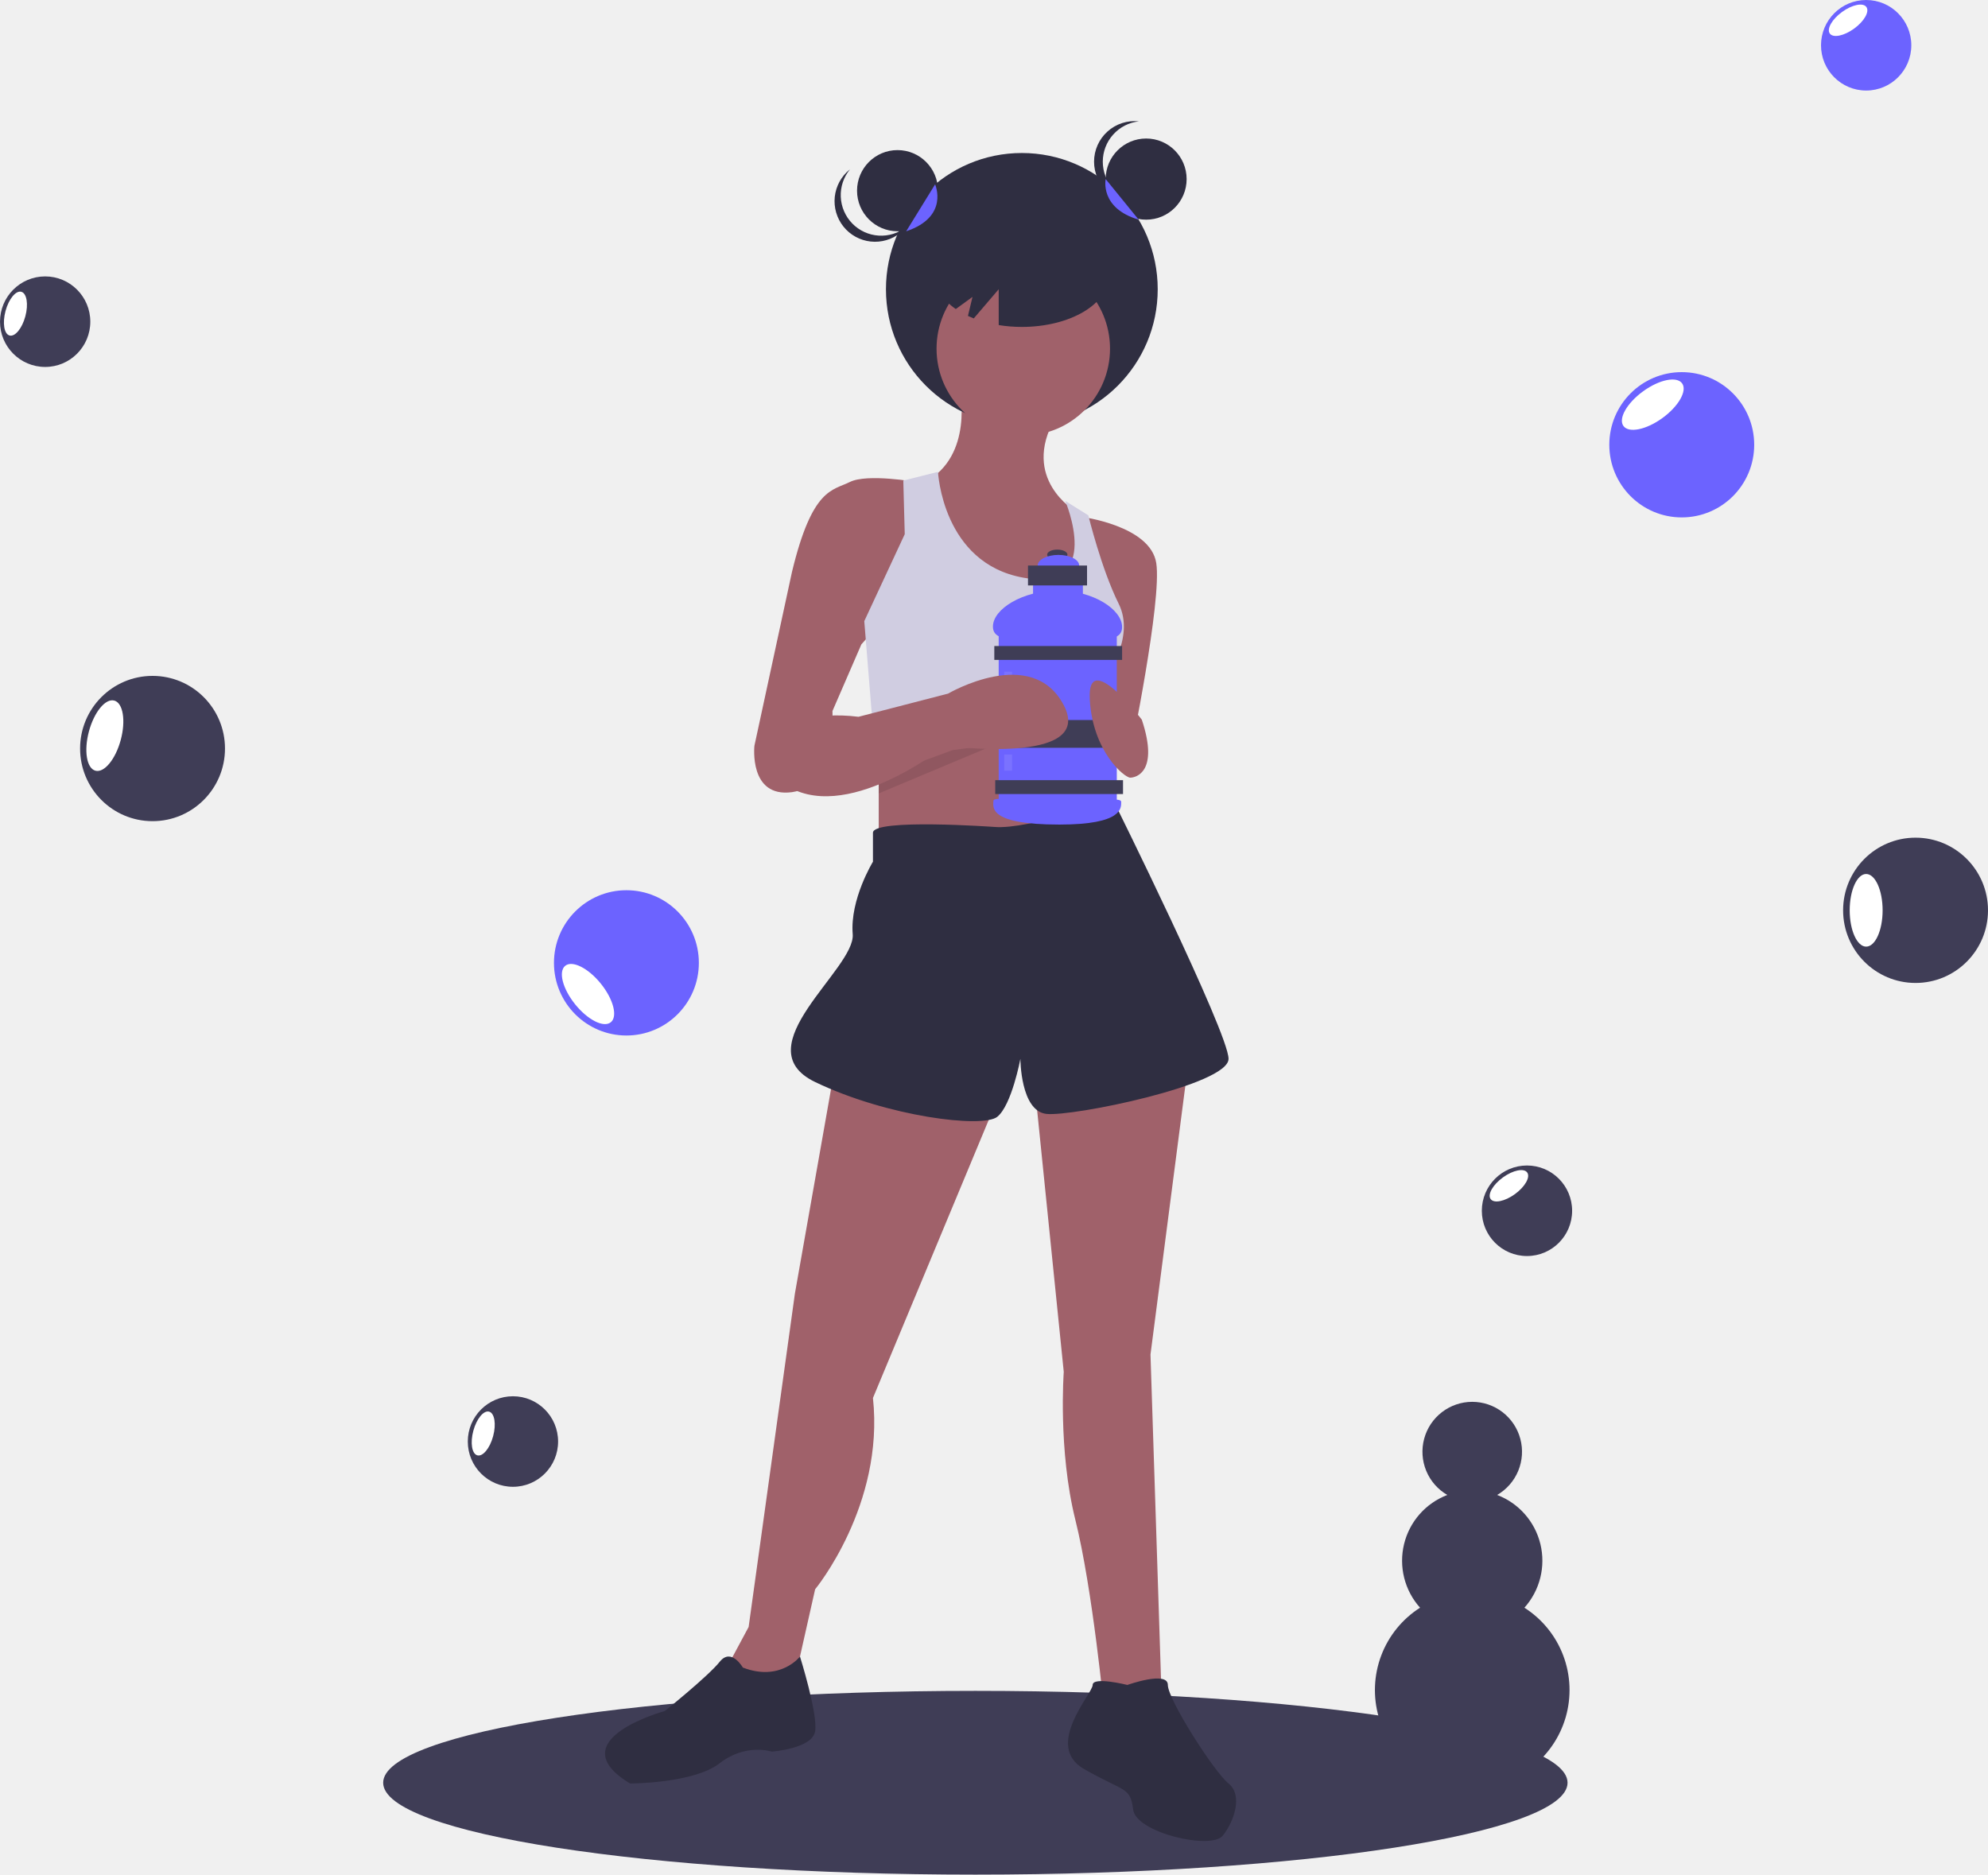
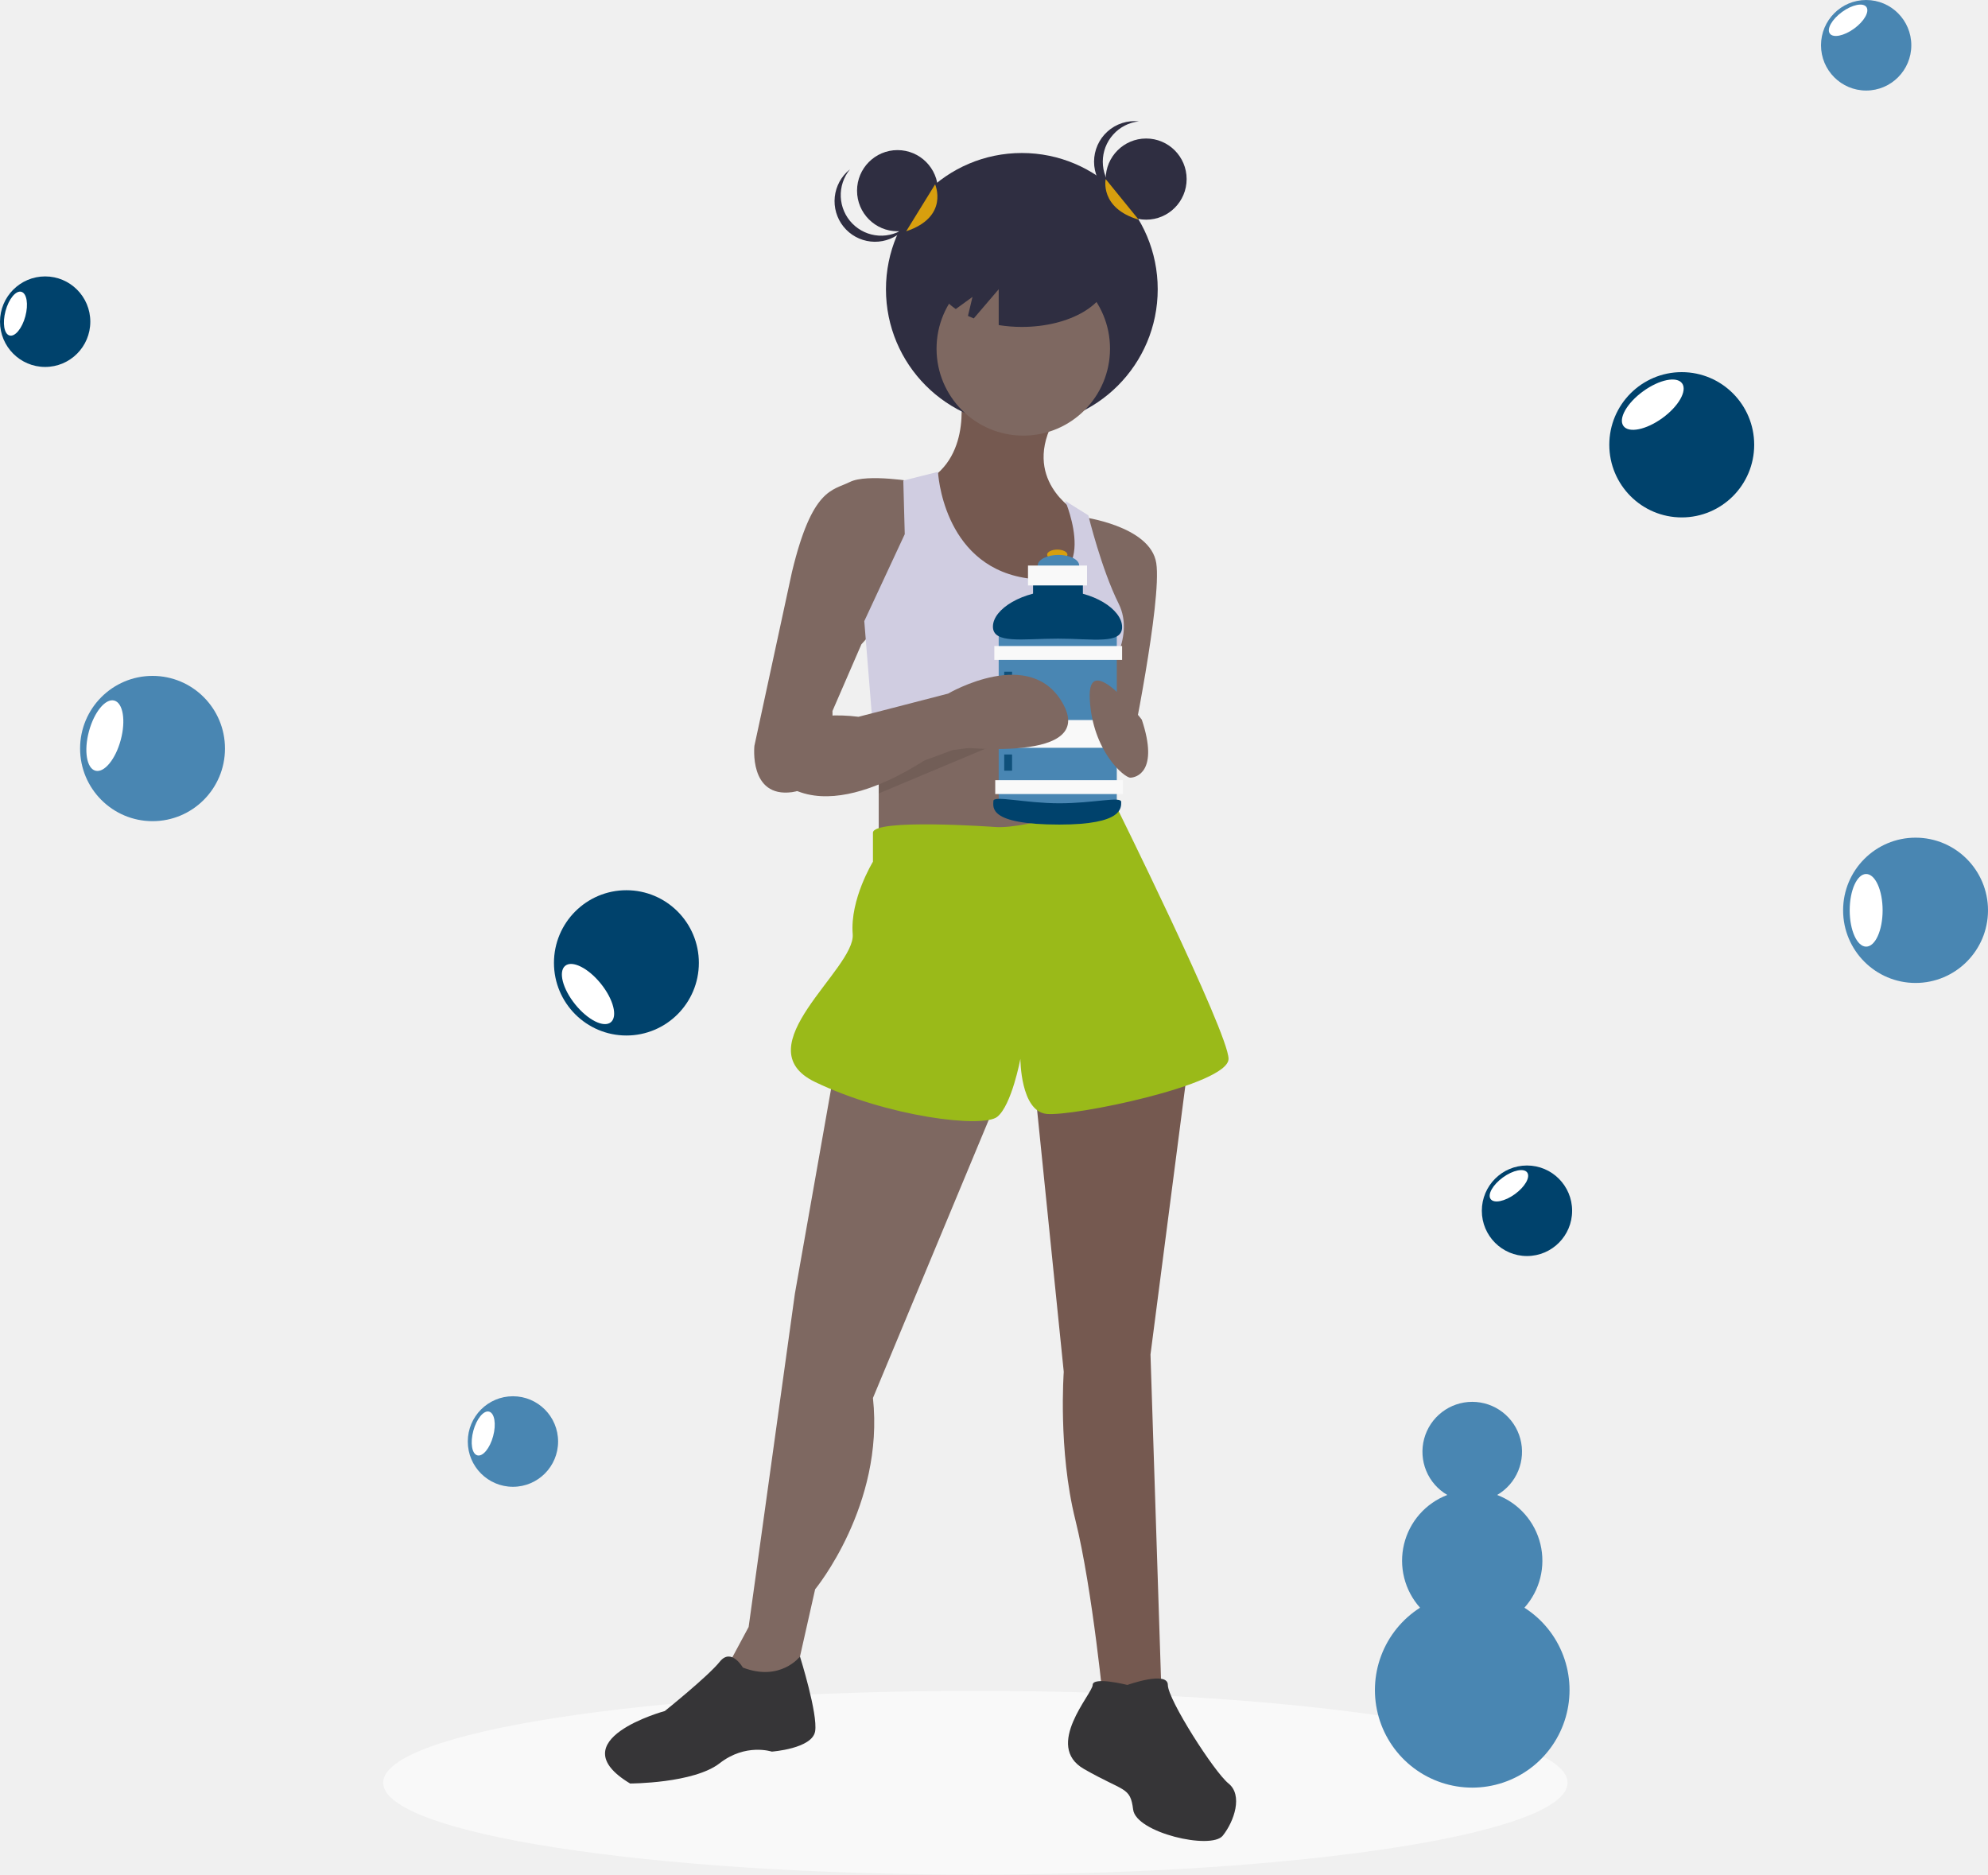
<svg xmlns="http://www.w3.org/2000/svg" width="386" height="364" viewBox="0 0 386 364" fill="none">
  <g clip-path="url(#clip0)">
-     <path d="M189.381 364C252.884 364 304.363 356.013 304.363 346.16C304.363 336.308 252.884 328.32 189.381 328.32C125.878 328.32 74.398 336.308 74.398 346.16C74.398 356.013 125.878 364 189.381 364Z" fill="#3F3D56" />
-     <path d="M186.337 75.58C186.337 75.58 189.143 88.525 179.601 93.591C179.601 93.591 181.846 122.296 196.441 122.859C211.036 123.422 211.036 107.662 211.036 107.662L208.79 99.219C208.79 99.219 198.125 93.028 204.861 81.209L186.337 75.58Z" fill="#A0616A" />
-     <path d="M198.405 82.616C212.976 82.616 224.788 70.773 224.788 56.163C224.788 41.553 212.976 29.709 198.405 29.709C183.834 29.709 172.021 41.553 172.021 56.163C172.021 70.773 183.834 82.616 198.405 82.616Z" fill="#2F2E41" />
-     <path d="M170.619 135.804V167.323L217.21 165.635L213.842 134.679L170.619 135.804Z" fill="#A0616A" />
-     <path d="M198.686 84.586C207.987 84.586 215.526 77.026 215.526 67.701C215.526 58.375 207.987 50.815 198.686 50.815C189.385 50.815 181.846 58.375 181.846 67.701C181.846 77.026 189.385 84.586 198.686 84.586Z" fill="#A0616A" />
-     <path d="M177.917 93.591C177.917 93.591 168.374 91.903 165.006 93.591C161.638 95.28 157.708 94.717 153.779 111.039L146.481 144.81C146.481 144.81 145.359 154.941 153.779 153.816C162.199 152.69 161.638 138.056 161.638 138.056L167.251 125.111L177.355 113.854L177.917 93.591Z" fill="#A0616A" />
-     <path d="M209.913 100.346C209.913 100.346 223.385 102.034 224.508 109.351C225.631 116.668 219.456 146.499 219.456 146.499L209.913 136.931L214.965 118.357L209.913 100.346Z" fill="#A0616A" />
-     <path d="M175.39 93.311L175.67 103.723L167.812 120.609L169.496 141.434L214.539 141.57L214.403 131.865C214.403 131.865 220.578 123.986 217.21 117.231C213.842 110.477 211.316 100.065 211.316 100.065L206.825 97.251C206.825 97.251 214.403 114.98 198.685 112.166C182.968 109.352 182.126 91.622 182.126 91.622L175.39 93.311Z" fill="#D0CDE1" />
-     <path d="M162.198 206.723L154.34 251.187L145.358 315.914L141.429 323.231L144.797 330.548L154.34 326.046L158.269 308.597C158.269 308.597 171.741 292.275 169.496 271.45L193.634 213.477L162.198 206.723Z" fill="#A0616A" />
-     <path d="M200.932 211.225L206.545 266.384C206.545 266.384 205.422 281.581 208.79 295.089C212.158 308.597 214.404 332.237 214.404 332.237H225.631L223.385 263.007L230.683 206.723L200.932 211.225Z" fill="#A0616A" />
-     <path d="M193.073 160.57C193.073 160.57 169.496 158.881 169.496 161.695V167.324C169.496 167.324 165.006 174.641 165.567 181.395C166.128 188.149 144.236 203.346 158.269 210.1C172.303 216.854 190.827 219.106 193.634 216.854C196.441 214.603 198.125 205.597 198.125 205.597C198.125 205.597 198.125 215.728 203.177 216.291C208.229 216.854 238.541 210.663 238.541 205.597C238.541 200.532 216.077 155.223 216.077 155.223C216.077 155.223 199.809 161.133 193.073 160.57Z" fill="#2F2E41" />
-     <path d="M144.235 323.794C144.235 323.794 141.99 319.854 139.745 322.669C137.499 325.483 129.079 332.237 129.079 332.237C129.079 332.237 108.309 337.865 122.343 346.308C122.343 346.308 134.692 346.308 139.745 342.368C144.797 338.428 149.849 340.117 149.849 340.117C149.849 340.117 157.708 339.554 158.269 336.177C158.83 332.8 155.328 321.655 155.328 321.655C155.328 321.655 151.533 326.609 144.235 323.794Z" fill="#2F2E41" />
-     <path d="M218.894 327.172C218.894 327.172 212.158 325.483 212.158 327.172C212.158 328.86 202.615 338.991 210.474 343.494C218.333 347.997 219.456 346.871 220.017 351.374C220.578 355.877 235.173 359.254 237.418 356.44C239.664 353.625 241.348 348.56 238.541 346.308C235.734 344.057 226.753 329.986 226.753 327.172C226.753 324.357 218.894 327.172 218.894 327.172Z" fill="#2F2E41" />
-     <path d="M205.288 108.691C206.376 108.691 207.259 108.248 207.259 107.703C207.259 107.157 206.376 106.715 205.288 106.715C204.2 106.715 203.317 107.157 203.317 107.703C203.317 108.248 204.2 108.691 205.288 108.691Z" fill="#3F3D56" />
-     <path d="M205.511 111.88C207.738 111.88 209.542 110.955 209.542 109.814C209.542 108.673 207.738 107.748 205.511 107.748C203.285 107.748 201.48 108.673 201.48 109.814C201.48 110.955 203.285 111.88 205.511 111.88Z" fill="#6C63FF" />
-     <path d="M210.259 111.071H200.585V118.167H210.259V111.071Z" fill="#6C63FF" />
-     <path d="M216.843 122.163H193.911V156.922H216.843V122.163Z" fill="#6C63FF" />
-     <path d="M217.873 121.759C217.873 125.182 212.249 124.005 205.422 124.005C198.595 124.005 192.792 125.092 192.792 121.67C192.792 118.247 198.595 114.664 205.422 114.664C212.249 114.664 217.873 118.337 217.873 121.759Z" fill="#6C63FF" />
-     <path d="M217.873 125.441H193.061V128.136H217.873V125.441Z" fill="#3F3D56" />
-     <path d="M218.052 151.488H193.239V154.183H218.052V151.488Z" fill="#3F3D56" />
-     <path d="M217.873 139.812H193.061V145.201H217.873V139.812Z" fill="#3F3D56" />
-     <path d="M217.694 155.71C217.694 156.851 218.055 160.111 205.691 160.111C191.717 160.111 192.881 156.671 192.881 155.53C192.881 154.389 199.061 155.979 205.691 155.979C212.32 155.979 217.694 154.569 217.694 155.71Z" fill="#6C63FF" />
-     <path d="M211.065 109.813H199.6V113.676H211.065V109.813Z" fill="#3F3D56" />
-     <path opacity="0.1" d="M196.509 130.427H194.986V138.869H196.509V130.427Z" fill="white" />
-     <path opacity="0.1" d="M196.509 146.503H194.986V149.646H196.509V146.503Z" fill="white" />
-     <path d="M221.701 139.744C221.701 139.744 211.035 125.673 211.597 135.804C212.158 145.936 218.333 151.001 219.455 151.001C220.578 151.001 225.069 149.876 221.701 139.744Z" fill="#A0616A" />
-     <path opacity="0.1" d="M170.619 150.584C171.461 150.721 184.933 145.655 184.933 145.655L193.354 144.529L170.619 154.062L170.619 150.584Z" fill="black" />
-     <path d="M153.217 140.87C153.217 140.87 157.708 138.056 166.69 139.182L184.091 134.679C184.091 134.679 200.37 125.111 206.545 136.93C212.72 148.75 183.53 144.81 183.53 144.81C183.53 144.81 163.883 160.57 152.095 152.127L153.217 140.87Z" fill="#A0616A" />
-     <path d="M174.267 44.905C178.607 44.905 182.126 41.377 182.126 37.025C182.126 32.673 178.607 29.145 174.267 29.145C169.927 29.145 166.408 32.673 166.408 37.025C166.408 41.377 169.927 44.905 174.267 44.905Z" fill="#2F2E41" />
-     <path d="M222.543 42.654C226.884 42.654 230.402 39.126 230.402 34.774C230.402 30.422 226.884 26.895 222.543 26.895C218.203 26.895 214.685 30.422 214.685 34.774C214.685 39.126 218.203 42.654 222.543 42.654Z" fill="#2F2E41" />
-     <path d="M214.123 31.397C214.123 29.454 214.84 27.579 216.135 26.133C217.43 24.687 219.213 23.772 221.14 23.564C220.042 23.444 218.932 23.557 217.881 23.896C216.83 24.235 215.862 24.792 215.04 25.531C214.218 26.27 213.56 27.174 213.11 28.185C212.66 29.196 212.428 30.29 212.428 31.397C212.428 32.504 212.66 33.599 213.11 34.61C213.56 35.621 214.218 36.525 215.04 37.264C215.862 38.003 216.83 38.56 217.881 38.899C218.932 39.238 220.042 39.351 221.14 39.231C219.213 39.022 217.43 38.108 216.135 36.662C214.84 35.216 214.123 33.341 214.123 31.397Z" fill="#2F2E41" />
-     <path d="M165.486 43.4C164.13 42.011 163.333 40.169 163.249 38.228C163.165 36.286 163.8 34.382 165.031 32.881C164.81 33.055 164.598 33.242 164.397 33.438C162.909 34.901 162.061 36.897 162.04 38.986C162.02 41.075 162.827 43.087 164.285 44.58C165.744 46.072 167.734 46.923 169.817 46.944C171.901 46.966 173.908 46.157 175.397 44.695C175.597 44.498 175.787 44.289 175.966 44.071C174.444 45.275 172.532 45.872 170.598 45.748C168.664 45.624 166.843 44.788 165.486 43.4Z" fill="#2F2E41" />
-     <path d="M198.405 43.78C189.104 43.78 181.564 48.19 181.564 53.63C181.564 56.064 183.08 58.289 185.582 60.007L188.824 57.652L187.942 61.342C188.308 61.512 188.681 61.676 189.071 61.828L193.914 56.163V63.123C195.399 63.361 196.901 63.481 198.405 63.48C207.705 63.48 215.245 59.07 215.245 53.63C215.245 48.19 207.705 43.78 198.405 43.78Z" fill="#2F2E41" />
-     <path d="M214.684 34.774C214.684 34.774 213.464 40.403 221.091 42.654L214.684 34.774Z" fill="#6C63FF" />
-     <path d="M181.565 35.799C181.565 35.799 184.371 42.091 175.951 44.906L181.565 35.799Z" fill="#6C63FF" />
-     <path d="M295.988 312.174C297.467 310.524 298.522 308.538 299.063 306.387C299.605 304.237 299.615 301.986 299.094 299.83C298.573 297.675 297.536 295.678 296.073 294.015C294.61 292.351 292.765 291.07 290.697 290.281C292.538 289.213 293.977 287.566 294.789 285.595C295.602 283.624 295.744 281.439 295.192 279.379C294.641 277.319 293.427 275.499 291.739 274.201C290.051 272.903 287.983 272.199 285.856 272.199C283.729 272.199 281.661 272.903 279.973 274.201C278.285 275.499 277.071 277.319 276.52 279.379C275.968 281.439 276.11 283.624 276.923 285.595C277.735 287.566 279.174 289.213 281.015 290.281C278.947 291.07 277.102 292.351 275.639 294.015C274.176 295.678 273.139 297.675 272.618 299.83C272.097 301.986 272.107 304.237 272.648 306.387C273.19 308.538 274.245 310.524 275.724 312.174C272.271 314.374 269.624 317.637 268.179 321.475C266.735 325.312 266.571 329.516 267.713 333.455C268.856 337.393 271.242 340.853 274.514 343.316C277.785 345.778 281.765 347.109 285.856 347.109C289.947 347.109 293.927 345.778 297.198 343.316C300.47 340.853 302.856 337.393 303.999 333.455C305.141 329.516 304.977 325.312 303.533 321.475C302.088 317.637 299.441 314.374 295.988 312.174Z" fill="#3F3D56" />
-     <path d="M121.627 201.067C129.396 201.067 135.694 194.752 135.694 186.963C135.694 179.173 129.396 172.858 121.627 172.858C113.858 172.858 107.561 179.173 107.561 186.963C107.561 194.752 113.858 201.067 121.627 201.067Z" fill="#6C63FF" />
-     <path d="M118.598 198.494C119.971 197.38 119.102 194.023 116.658 190.996C114.214 187.969 111.12 186.418 109.747 187.532C108.375 188.646 109.244 192.003 111.688 195.03C114.132 198.057 117.226 199.608 118.598 198.494Z" fill="white" />
-     <path d="M29.618 159.449C37.387 159.449 43.685 153.134 43.685 145.344C43.685 137.555 37.387 131.24 29.618 131.24C21.85 131.24 15.552 137.555 15.552 145.344C15.552 153.134 21.85 159.449 29.618 159.449Z" fill="#3F3D56" />
-     <path d="M23.444 143.676C24.455 139.915 23.893 136.493 22.188 136.032C20.483 135.571 18.282 138.246 17.27 142.006C16.259 145.767 16.821 149.189 18.526 149.65C20.231 150.111 22.433 147.436 23.444 143.676Z" fill="white" />
-     <path d="M8.768 71.251C13.61 71.251 17.534 67.316 17.534 62.462C17.534 57.607 13.61 53.672 8.768 53.672C3.927 53.672 0.002 57.607 0.002 62.462C0.002 67.316 3.927 71.251 8.768 71.251Z" fill="#3F3D56" />
-     <path d="M4.921 61.422C5.551 59.078 5.201 56.946 4.138 56.658C3.076 56.371 1.704 58.038 1.074 60.382C0.444 62.725 0.794 64.858 1.856 65.145C2.919 65.432 4.291 63.765 4.921 61.422Z" fill="white" />
-     <path d="M99.595 288.696C104.437 288.696 108.362 284.76 108.362 279.906C108.362 275.051 104.437 271.116 99.595 271.116C94.754 271.116 90.829 275.051 90.829 279.906C90.829 284.76 94.754 288.696 99.595 288.696Z" fill="#3F3D56" />
-     <path d="M95.75 278.866C96.38 276.523 96.03 274.39 94.968 274.103C93.905 273.816 92.533 275.483 91.903 277.826C91.273 280.17 91.623 282.302 92.685 282.589C93.748 282.877 95.12 281.21 95.75 278.866Z" fill="white" />
-     <path d="M371.934 190.863C379.703 190.863 386 184.548 386 176.758C386 168.969 379.703 162.654 371.934 162.654C364.165 162.654 357.867 168.969 357.867 176.758C357.867 184.548 364.165 190.863 371.934 190.863Z" fill="#3F3D56" />
-     <path d="M362.342 183.81C364.108 183.81 365.539 180.653 365.539 176.758C365.539 172.863 364.108 169.706 362.342 169.706C360.577 169.706 359.146 172.863 359.146 176.758C359.146 180.653 360.577 183.81 362.342 183.81Z" fill="white" />
-     <path d="M326.537 100.467C334.306 100.467 340.604 94.153 340.604 86.363C340.604 78.573 334.306 72.259 326.537 72.259C318.769 72.259 312.471 78.573 312.471 86.363C312.471 94.153 318.769 100.467 326.537 100.467Z" fill="#6C63FF" />
-     <path d="M322.786 81.171C325.931 78.886 327.642 75.872 326.606 74.438C325.57 73.004 322.181 73.694 319.035 75.979C315.889 78.264 314.179 81.278 315.214 82.712C316.25 84.146 319.64 83.456 322.786 81.171Z" fill="white" />
-     <path d="M362.342 17.58C367.184 17.58 371.109 13.645 371.109 8.791C371.109 3.936 367.184 0.001 362.342 0.001C357.501 0.001 353.576 3.936 353.576 8.791C353.576 13.645 357.501 17.58 362.342 17.58Z" fill="#6C63FF" />
-     <path d="M360.005 5.555C361.966 4.131 363.032 2.252 362.386 1.359C361.741 0.465 359.628 0.895 357.668 2.319C355.707 3.743 354.641 5.622 355.287 6.515C355.932 7.409 358.045 6.979 360.005 5.555Z" fill="white" />
-     <path d="M296.485 243.888C301.326 243.888 305.251 239.953 305.251 235.098C305.251 230.244 301.326 226.309 296.485 226.309C291.644 226.309 287.719 230.244 287.719 235.098C287.719 239.953 291.644 243.888 296.485 243.888Z" fill="#3F3D56" />
-     <path d="M294.148 231.863C296.108 230.44 297.174 228.561 296.529 227.668C295.883 226.774 293.771 227.204 291.81 228.628C289.85 230.052 288.784 231.93 289.43 232.824C290.075 233.717 292.188 233.287 294.148 231.863Z" fill="white" />
+     <path d="M189.38 364C252.883 364 304.363 356.013 304.363 346.16C304.363 336.307 252.883 328.32 189.38 328.32C125.877 328.32 74.398 336.307 74.398 346.16C74.398 356.013 125.877 364 189.38 364Z" fill="#F9F9F9" />
+     <path d="M186.336 75.581C186.336 75.581 189.143 88.526 179.6 93.592C179.6 93.592 181.846 122.297 196.441 122.859C211.036 123.422 211.036 107.663 211.036 107.663L208.79 99.22C208.79 99.22 198.125 93.029 204.861 81.209L186.336 75.581Z" fill="#755950" />
+     <path d="M198.405 82.616C212.976 82.616 224.788 70.773 224.788 56.163C224.788 41.553 212.976 29.709 198.405 29.709C183.834 29.709 172.022 41.553 172.022 56.163C172.022 70.773 183.834 82.616 198.405 82.616Z" fill="#2F2E41" />
+     <path d="M170.619 135.805V167.324L217.21 165.636L213.842 134.679L170.619 135.805Z" fill="#7E6861" />
+     <path d="M198.686 84.586C207.986 84.586 215.526 77.026 215.526 67.701C215.526 58.375 207.986 50.815 198.686 50.815C189.385 50.815 181.846 58.375 181.846 67.701C181.846 77.026 189.385 84.586 198.686 84.586Z" fill="#7E6861" />
+     <path d="M177.916 93.592C177.916 93.592 168.373 91.903 165.005 93.592C161.637 95.28 157.708 94.718 153.778 111.04L146.481 144.811C146.481 144.811 145.358 154.942 153.778 153.816C162.199 152.69 161.637 138.056 161.637 138.056L167.251 125.111L177.355 113.854L177.916 93.592Z" fill="#7E6861" />
+     <path d="M209.913 100.345C209.913 100.345 223.385 102.034 224.508 109.351C225.63 116.668 219.456 146.499 219.456 146.499L209.913 136.93L214.965 118.356L209.913 100.345Z" fill="#7E6861" />
+     <path d="M175.39 93.31L175.671 103.723L167.812 120.608L169.496 141.433L214.539 141.569L214.403 131.865C214.403 131.865 220.578 123.985 217.21 117.231C213.842 110.477 211.316 100.064 211.316 100.064L206.825 97.25C206.825 97.25 214.403 114.98 198.686 112.165C182.968 109.351 182.126 91.622 182.126 91.622L175.39 93.31Z" fill="#D0CDE1" />
+     <path d="M162.199 206.723L154.34 251.188L145.358 315.915L141.429 323.232L144.797 330.549L154.34 326.046L158.269 308.598C158.269 308.598 171.741 292.275 169.496 271.45L193.634 213.477L162.199 206.723Z" fill="#7E6861" />
+     <path d="M200.931 211.226L206.545 266.385C206.545 266.385 205.422 281.581 208.79 295.09C212.158 308.598 214.403 332.237 214.403 332.237H225.63L223.385 263.008L230.682 206.723L200.931 211.226Z" fill="#755950" />
+     <path d="M193.072 160.57C193.072 160.57 169.496 158.881 169.496 161.696V167.324C169.496 167.324 165.005 174.641 165.567 181.395C166.128 188.149 144.236 203.346 158.269 210.1C172.303 216.854 190.827 219.106 193.634 216.854C196.44 214.603 198.124 205.598 198.124 205.598C198.124 205.598 198.124 215.729 203.177 216.292C208.229 216.854 238.541 210.663 238.541 205.598C238.541 200.532 216.077 155.223 216.077 155.223C216.077 155.223 199.808 161.133 193.072 160.57Z" fill="#9ABA19" />
+     <path d="M144.236 323.795C144.236 323.795 141.99 319.855 139.745 322.669C137.499 325.483 129.079 332.237 129.079 332.237C129.079 332.237 108.31 337.866 122.343 346.308C122.343 346.308 134.693 346.308 139.745 342.368C144.797 338.429 149.849 340.117 149.849 340.117C149.849 340.117 157.708 339.554 158.269 336.177C158.83 332.8 155.328 321.656 155.328 321.656C155.328 321.656 151.533 326.609 144.236 323.795Z" fill="#363537" />
+     <path d="M218.894 327.172C218.894 327.172 212.158 325.483 212.158 327.172C212.158 328.86 202.615 338.992 210.474 343.494C218.333 347.997 219.456 346.871 220.017 351.374C220.578 355.877 235.173 359.254 237.418 356.44C239.664 353.626 241.348 348.56 238.541 346.309C235.734 344.057 226.753 329.986 226.753 327.172C226.753 324.358 218.894 327.172 218.894 327.172Z" fill="#363537" />
+     <path d="M205.288 108.691C206.376 108.691 207.258 108.249 207.258 107.703C207.258 107.157 206.376 106.715 205.288 106.715C204.199 106.715 203.317 107.157 203.317 107.703C203.317 108.249 204.199 108.691 205.288 108.691Z" fill="#D89F0E" />
+     <path d="M205.512 111.88C207.738 111.88 209.542 110.955 209.542 109.814C209.542 108.673 207.738 107.748 205.512 107.748C203.285 107.748 201.481 108.673 201.481 109.814C201.481 110.955 203.285 111.88 205.512 111.88Z" fill="#4986B2" />
+     <path d="M210.259 111.071H200.585V118.167H210.259V111.071Z" fill="#00426C" />
+     <path d="M216.843 122.164H193.911V156.922H216.843V122.164Z" fill="#4986B3" />
+     <path d="M217.873 121.759C217.873 125.182 212.249 124.005 205.422 124.005C198.595 124.005 192.792 125.092 192.792 121.669C192.792 118.247 198.595 114.664 205.422 114.664C212.249 114.664 217.873 118.337 217.873 121.759Z" fill="#00426C" />
+     <path d="M217.873 125.442H193.061V128.136H217.873V125.442Z" fill="#F9F9F9" />
+     <path d="M218.052 151.488H193.24V154.182H218.052V151.488Z" fill="#F9F9F9" />
+     <path d="M217.873 139.812H193.061V145.201H217.873V139.812Z" fill="#F9F9F9" />
+     <path d="M217.694 155.71C217.694 156.851 218.055 160.111 205.691 160.111C191.717 160.111 192.881 156.671 192.881 155.53C192.881 154.389 199.062 155.979 205.691 155.979C212.32 155.979 217.694 154.569 217.694 155.71Z" fill="#00426C" />
+     <path d="M211.065 109.814H199.6V113.676H211.065V109.814Z" fill="#F9F9F9" />
+     <path opacity="0.8" d="M196.509 130.427H194.986V138.869H196.509V130.427Z" fill="#00426C" />
+     <path opacity="0.8" d="M196.509 146.503H194.986V149.647H196.509V146.503Z" fill="#00426C" />
+     <path d="M221.701 139.745C221.701 139.745 211.036 125.674 211.597 135.805C212.158 145.936 218.333 151.002 219.456 151.002C220.578 151.002 225.069 149.876 221.701 139.745Z" fill="#7E6861" />
+     <path opacity="0.1" d="M170.619 150.584C171.461 150.72 184.933 145.655 184.933 145.655L193.353 144.529L170.619 154.062L170.619 150.584Z" fill="black" />
+     <path d="M153.217 140.871C153.217 140.871 157.708 138.056 166.689 139.182L184.091 134.679C184.091 134.679 200.37 125.111 206.545 136.931C212.719 148.75 183.529 144.81 183.529 144.81C183.529 144.81 163.882 160.57 152.094 152.127L153.217 140.871Z" fill="#7E6861" />
+     <path d="M174.267 44.905C178.608 44.905 182.126 41.377 182.126 37.026C182.126 32.674 178.608 29.146 174.267 29.146C169.927 29.146 166.409 32.674 166.409 37.026C166.409 41.377 169.927 44.905 174.267 44.905Z" fill="#2F2E41" />
+     <path d="M222.543 42.654C226.883 42.654 230.402 39.126 230.402 34.774C230.402 30.422 226.883 26.895 222.543 26.895C218.203 26.895 214.684 30.422 214.684 34.774C214.684 39.126 218.203 42.654 222.543 42.654Z" fill="#2F2E41" />
+     <path d="M214.123 31.397C214.123 29.454 214.84 27.579 216.135 26.133C217.43 24.687 219.212 23.772 221.14 23.564C220.042 23.444 218.932 23.557 217.881 23.896C216.83 24.234 215.862 24.791 215.04 25.531C214.218 26.27 213.56 27.174 213.11 28.185C212.66 29.196 212.427 30.29 212.427 31.397C212.427 32.504 212.66 33.599 213.11 34.609C213.56 35.62 214.218 36.525 215.04 37.264C215.862 38.003 216.83 38.56 217.881 38.899C218.932 39.238 220.042 39.351 221.14 39.23C219.212 39.022 217.43 38.107 216.135 36.661C214.84 35.215 214.123 33.341 214.123 31.397Z" fill="#2F2E41" />
+     <path d="M165.487 43.399C164.13 42.011 163.334 40.169 163.249 38.227C163.165 36.286 163.8 34.381 165.031 32.88C164.81 33.055 164.598 33.241 164.397 33.438C162.909 34.901 162.062 36.896 162.041 38.986C162.02 41.075 162.827 43.087 164.286 44.579C165.744 46.072 167.734 46.922 169.818 46.944C171.901 46.965 173.908 46.157 175.397 44.695C175.598 44.497 175.788 44.289 175.966 44.071C174.444 45.274 172.532 45.871 170.598 45.748C168.664 45.624 166.843 44.787 165.487 43.399Z" fill="#2F2E41" />
+     <path d="M198.405 43.78C189.104 43.78 181.565 48.19 181.565 53.63C181.565 56.064 183.08 58.288 185.582 60.007L188.824 57.652L187.942 61.342C188.308 61.511 188.682 61.676 189.071 61.828L193.914 56.163V63.123C195.399 63.361 196.901 63.481 198.405 63.48C207.706 63.48 215.245 59.07 215.245 53.63C215.245 48.19 207.706 43.78 198.405 43.78Z" fill="#2F2E41" />
+     <path d="M214.684 34.774C214.684 34.774 213.464 40.403 221.091 42.654L214.684 34.774Z" fill="#D89F0E" />
+     <path d="M181.565 35.799C181.565 35.799 184.372 42.091 175.951 44.906L181.565 35.799Z" fill="#D89F0E" />
+     <path d="M295.988 312.174C297.467 310.524 298.522 308.538 299.063 306.387C299.604 304.237 299.615 301.986 299.094 299.83C298.573 297.675 297.536 295.678 296.073 294.015C294.61 292.351 292.765 291.07 290.697 290.281C292.538 289.213 293.976 287.566 294.789 285.595C295.602 283.624 295.743 281.439 295.192 279.379C294.64 277.319 293.427 275.499 291.739 274.201C290.051 272.903 287.983 272.199 285.856 272.199C283.728 272.199 281.661 272.903 279.973 274.201C278.285 275.499 277.071 277.319 276.519 279.379C275.968 281.439 276.11 283.624 276.922 285.595C277.735 287.566 279.174 289.213 281.015 290.281C278.947 291.07 277.102 292.351 275.639 294.015C274.175 295.678 273.139 297.675 272.618 299.83C272.096 301.986 272.107 304.237 272.648 306.387C273.189 308.538 274.245 310.524 275.724 312.174C272.271 314.374 269.623 317.637 268.179 321.475C266.734 325.312 266.571 329.516 267.713 333.455C268.856 337.393 271.242 340.853 274.513 343.316C277.785 345.778 281.765 347.109 285.856 347.109C289.946 347.109 293.927 345.778 297.198 343.316C300.47 340.853 302.856 337.393 303.998 333.455C305.141 329.516 304.977 325.312 303.533 321.475C302.088 317.637 299.441 314.374 295.988 312.174Z" fill="#4986B2" />
+     <path d="M121.627 201.067C129.396 201.067 135.694 194.752 135.694 186.963C135.694 179.173 129.396 172.858 121.627 172.858C113.858 172.858 107.56 179.173 107.56 186.963C107.56 194.752 113.858 201.067 121.627 201.067Z" fill="#00426C" />
+     <path d="M118.598 198.495C119.97 197.381 119.102 194.024 116.657 190.997C114.213 187.97 111.12 186.418 109.747 187.532C108.375 188.646 109.244 192.003 111.688 195.03C114.132 198.058 117.226 199.609 118.598 198.495Z" fill="white" />
+     <path d="M29.618 159.448C37.387 159.448 43.684 153.134 43.684 145.344C43.684 137.555 37.387 131.24 29.618 131.24C21.849 131.24 15.551 137.555 15.551 145.344C15.551 153.134 21.849 159.448 29.618 159.448Z" fill="#4986B2" />
+     <path d="M23.444 143.675C24.456 139.915 23.893 136.493 22.189 136.032C20.484 135.571 18.282 138.246 17.271 142.006C16.26 145.767 16.822 149.189 18.526 149.65C20.231 150.111 22.433 147.436 23.444 143.675Z" fill="white" />
+     <path d="M8.768 71.251C13.61 71.251 17.535 67.316 17.535 62.462C17.535 57.607 13.61 53.672 8.768 53.672C3.927 53.672 0.002 57.607 0.002 62.462C0.002 67.316 3.927 71.251 8.768 71.251Z" fill="#00426C" />
+     <path d="M4.921 61.422C5.551 59.078 5.201 56.945 4.139 56.658C3.076 56.371 1.704 58.038 1.074 60.382C0.444 62.725 0.794 64.858 1.857 65.145C2.919 65.432 4.291 63.765 4.921 61.422Z" fill="white" />
+     <path d="M99.596 288.696C104.437 288.696 108.362 284.761 108.362 279.906C108.362 275.052 104.437 271.116 99.596 271.116C94.754 271.116 90.829 275.052 90.829 279.906C90.829 284.761 94.754 288.696 99.596 288.696Z" fill="#4986B2" />
+     <path d="M95.75 278.866C96.38 276.523 96.03 274.39 94.967 274.103C93.905 273.816 92.533 275.483 91.903 277.826C91.272 280.17 91.623 282.302 92.685 282.59C93.747 282.877 95.12 281.21 95.75 278.866Z" fill="white" />
+     <path d="M371.934 190.863C379.702 190.863 386 184.548 386 176.758C386 168.969 379.702 162.654 371.934 162.654C364.165 162.654 357.867 168.969 357.867 176.758C357.867 184.548 364.165 190.863 371.934 190.863Z" fill="#4986B2" />
+     <path d="M362.342 183.811C364.108 183.811 365.539 180.653 365.539 176.759C365.539 172.864 364.108 169.707 362.342 169.707C360.577 169.707 359.146 172.864 359.146 176.759C359.146 180.653 360.577 183.811 362.342 183.811Z" fill="white" />
+     <path d="M326.537 100.468C334.306 100.468 340.603 94.153 340.603 86.364C340.603 78.574 334.306 72.259 326.537 72.259C318.768 72.259 312.47 78.574 312.47 86.364C312.47 94.153 318.768 100.468 326.537 100.468Z" fill="#00426C" />
+     <path d="M322.786 81.171C325.931 78.887 327.642 75.872 326.606 74.438C325.57 73.005 322.181 73.695 319.035 75.98C315.889 78.264 314.179 81.279 315.214 82.712C316.25 84.146 319.64 83.456 322.786 81.171Z" fill="white" />
+     <path d="M362.343 17.58C367.184 17.58 371.109 13.645 371.109 8.79C371.109 3.936 367.184 0.001 362.343 0.001C357.501 0.001 353.576 3.936 353.576 8.79C353.576 13.645 357.501 17.58 362.343 17.58Z" fill="#4986B2" />
+     <path d="M360.005 5.555C361.965 4.131 363.031 2.252 362.386 1.359C361.74 0.465 359.628 0.895 357.667 2.319C355.707 3.743 354.641 5.622 355.287 6.515C355.932 7.409 358.045 6.979 360.005 5.555Z" fill="white" />
+     <path d="M296.485 243.888C301.327 243.888 305.252 239.953 305.252 235.099C305.252 230.244 301.327 226.309 296.485 226.309C291.644 226.309 287.719 230.244 287.719 235.099C287.719 239.953 291.644 243.888 296.485 243.888Z" fill="#00426C" />
+     <path d="M294.148 231.863C296.108 230.439 297.174 228.561 296.529 227.667C295.883 226.774 293.771 227.204 291.81 228.627C289.85 230.051 288.784 231.93 289.429 232.823C290.075 233.717 292.187 233.287 294.148 231.863Z" fill="white" />
  </g>
  <defs>
    <clipPath id="clip0">
-       <rect width="386" height="364" fill="white" />
+       <path d="M0 0H386V364H0V0Z" fill="white" />
    </clipPath>
  </defs>
</svg>
